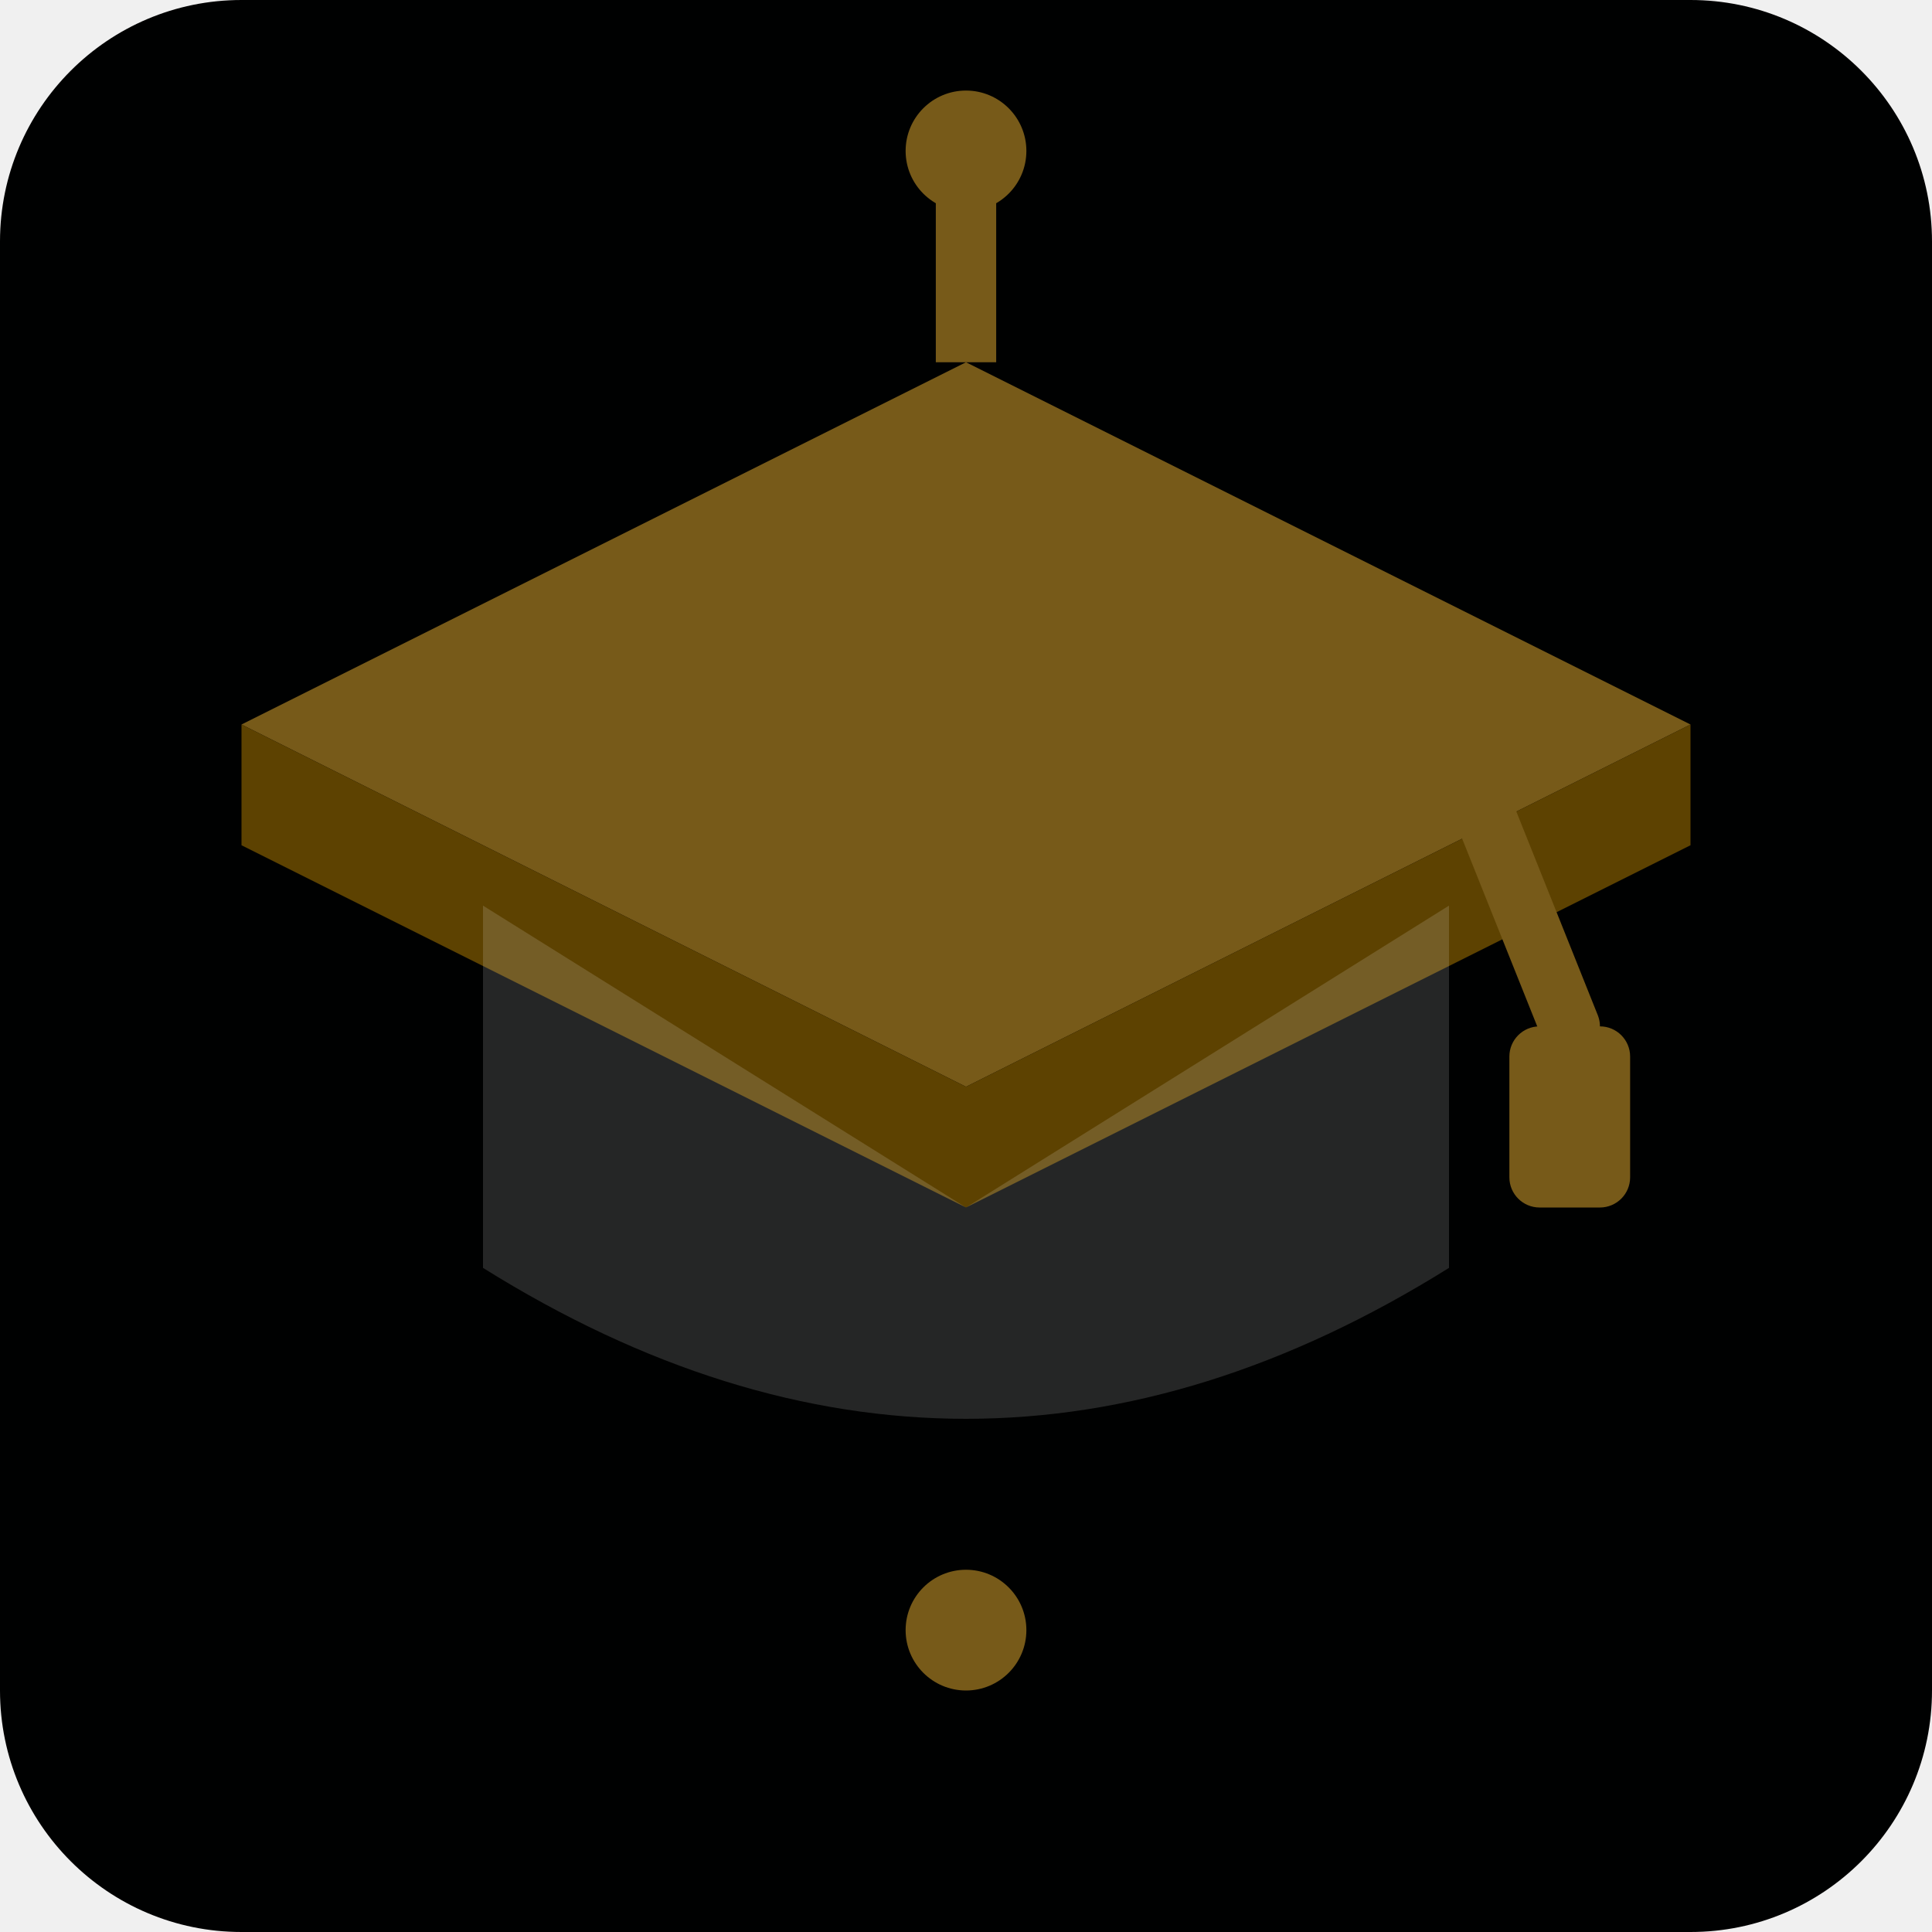
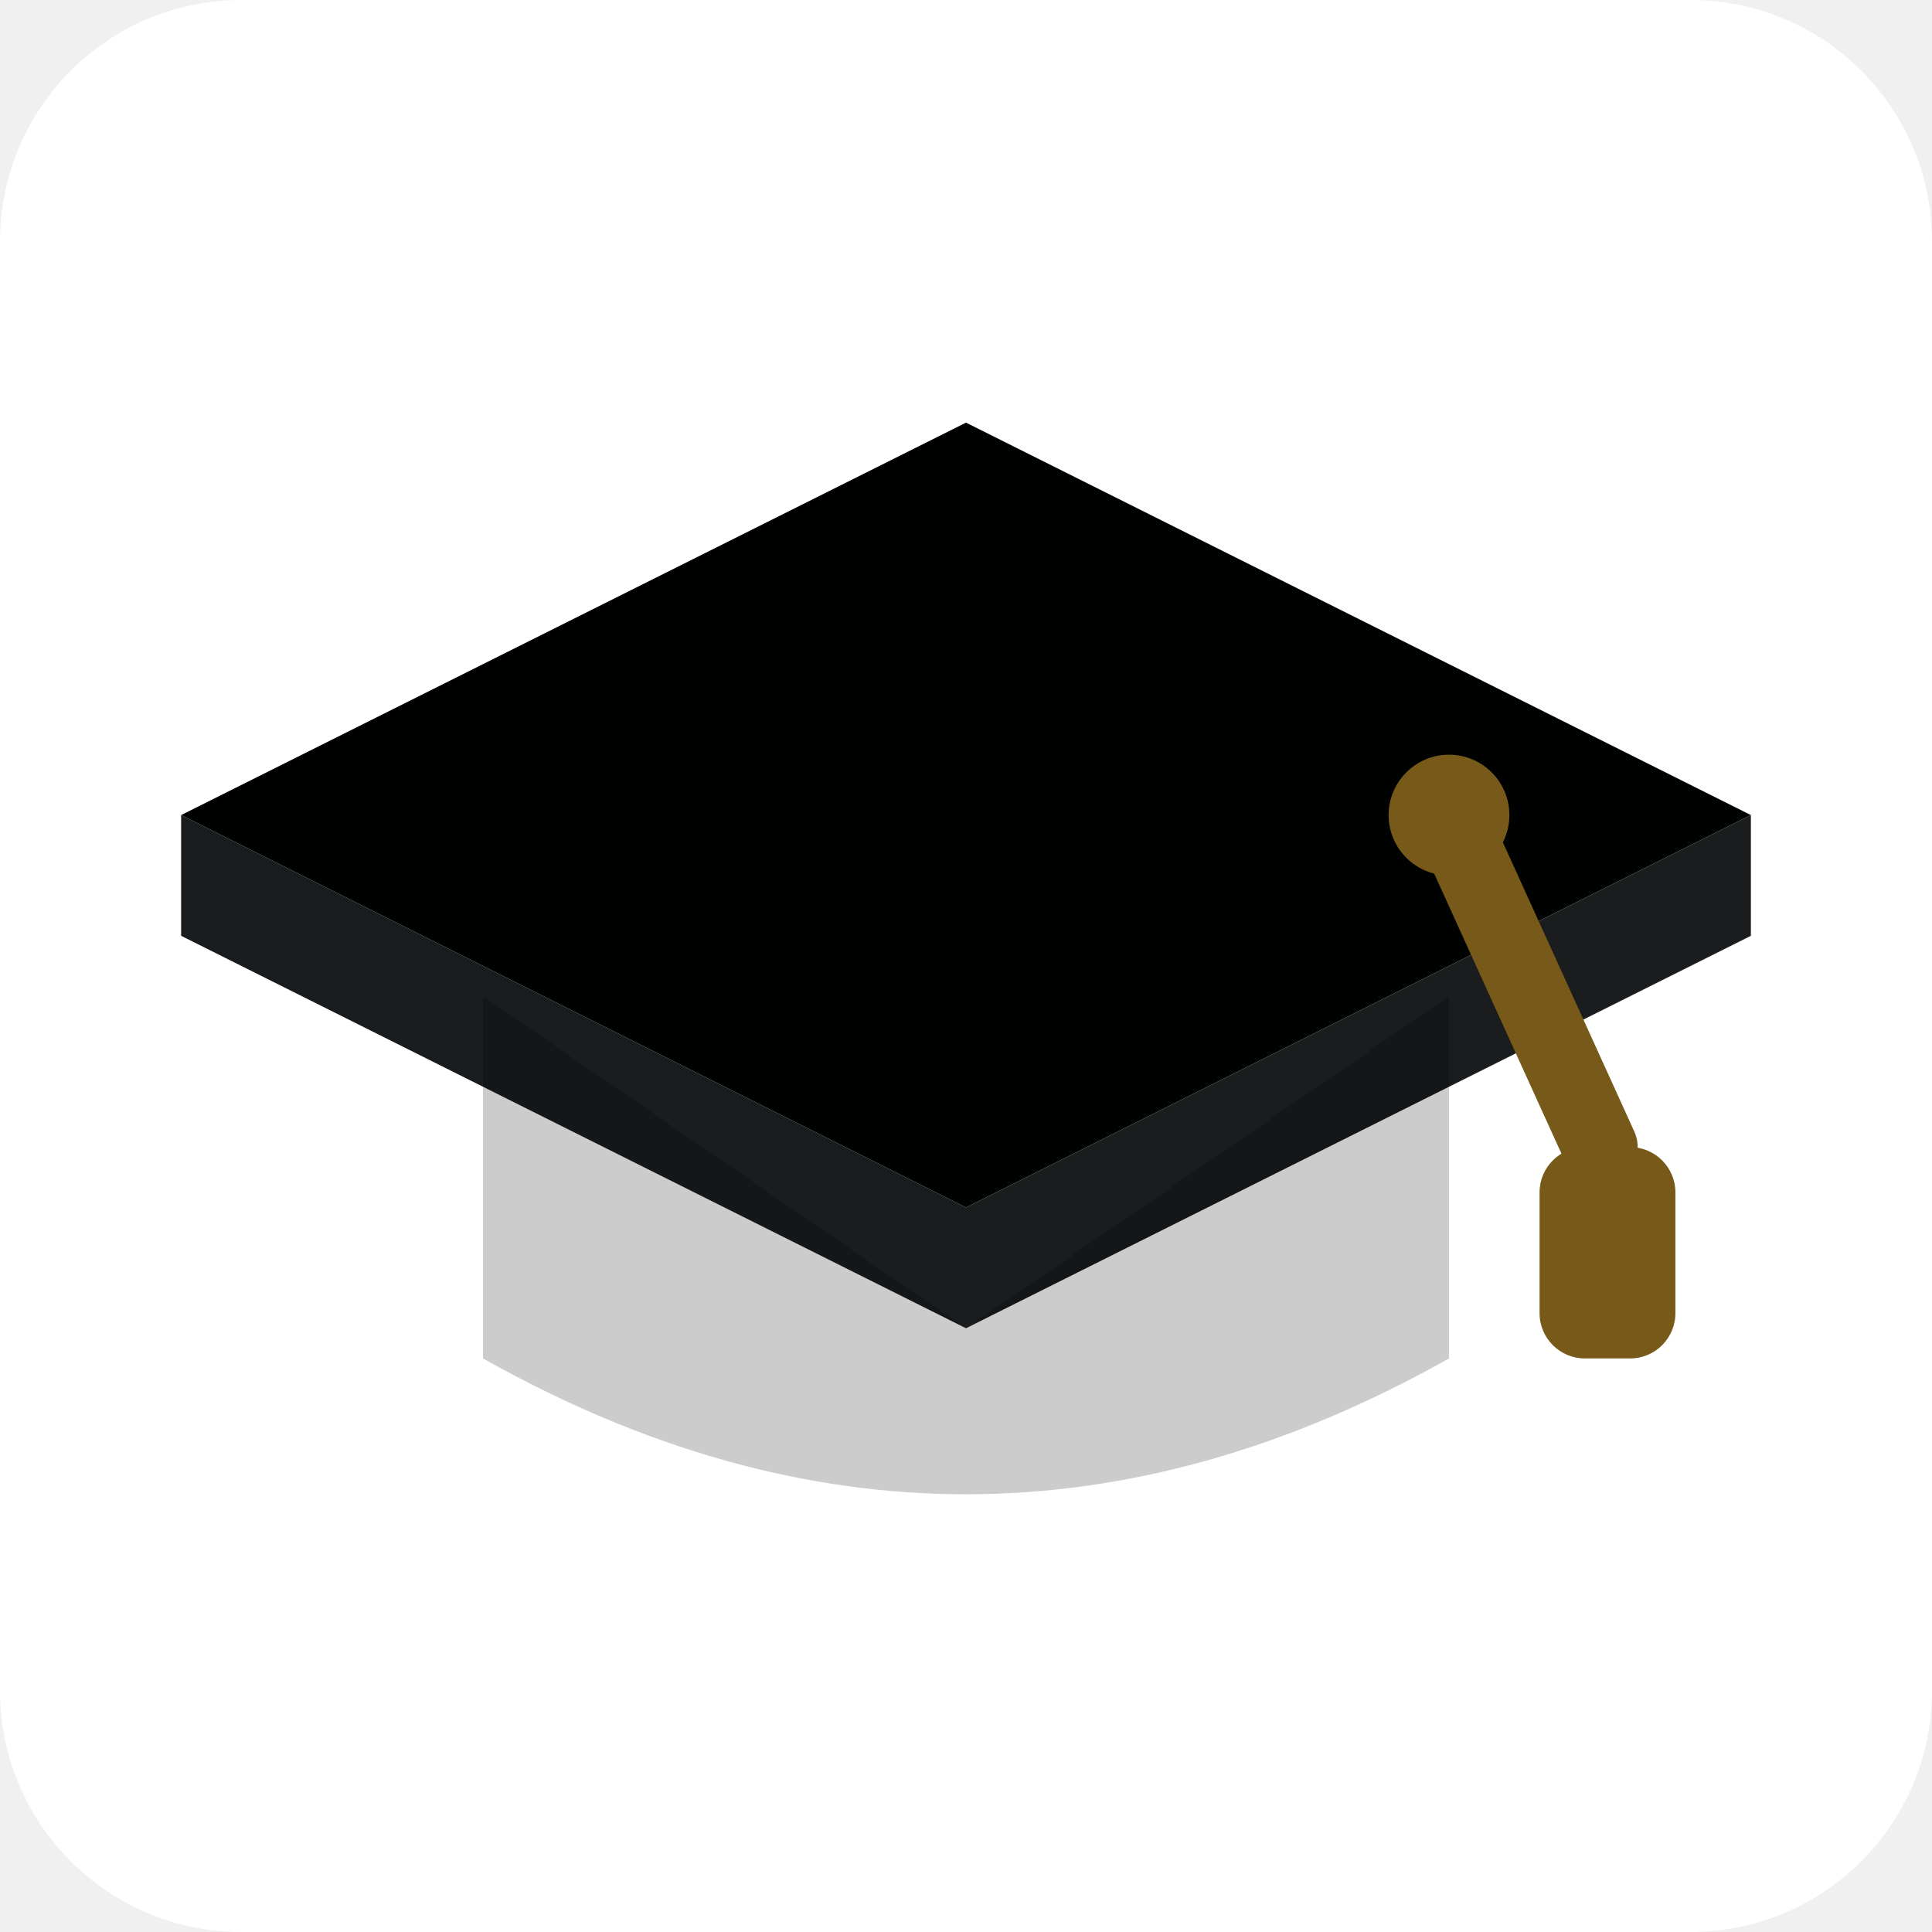
<svg xmlns="http://www.w3.org/2000/svg" width="64" height="64" viewBox="0 0 64 64" fill="none">
-   <rect width="64" height="64" rx="8" fill="#000101" />
-   <polygon points="32,12 8,24 32,36 56,24" fill="#775a19" />
-   <line x1="32" y1="12" x2="32" y2="6" stroke="#775a19" stroke-width="2" />
-   <circle cx="32" cy="5" r="2" fill="#775a19" />
-   <polygon points="32,36 8,24 8,28 32,40 56,28 56,24" fill="#5d4201" />
-   <path d="M16,30 L16,42 Q32,52 48,42 L48,30 L32,40 Z" fill="#faf9f7" opacity="0.15" />
-   <line x1="48" y1="24" x2="52" y2="34" stroke="#775a19" stroke-width="2" stroke-linecap="round" />
-   <rect x="50" y="34" width="4" height="6" rx="1" fill="#775a19" />
-   <circle cx="32" cy="54" r="2" fill="#775a19" />
+   <rect width="64" height="64" rx="8" fill="#ffffff" />
+   <polygon points="32,14 6,27 32,40 58,27" fill="#000101" />
+   <polygon points="32,40 6,27 6,31 32,44 58,31 58,27" fill="#1a1c1e" />
+   <path d="M16,33 L16,45 Q32,54 48,45 L48,33 L32,44 Z" fill="#000101" opacity="0.2" />
+   <line x1="48" y1="27" x2="53" y2="38" stroke="#775a19" stroke-width="2.5" stroke-linecap="round" />
+   <rect x="51" y="38" width="4.5" height="7" rx="1.5" fill="#775a19" />
+   <circle cx="48" cy="27" r="2" fill="#775a19" />
</svg>
